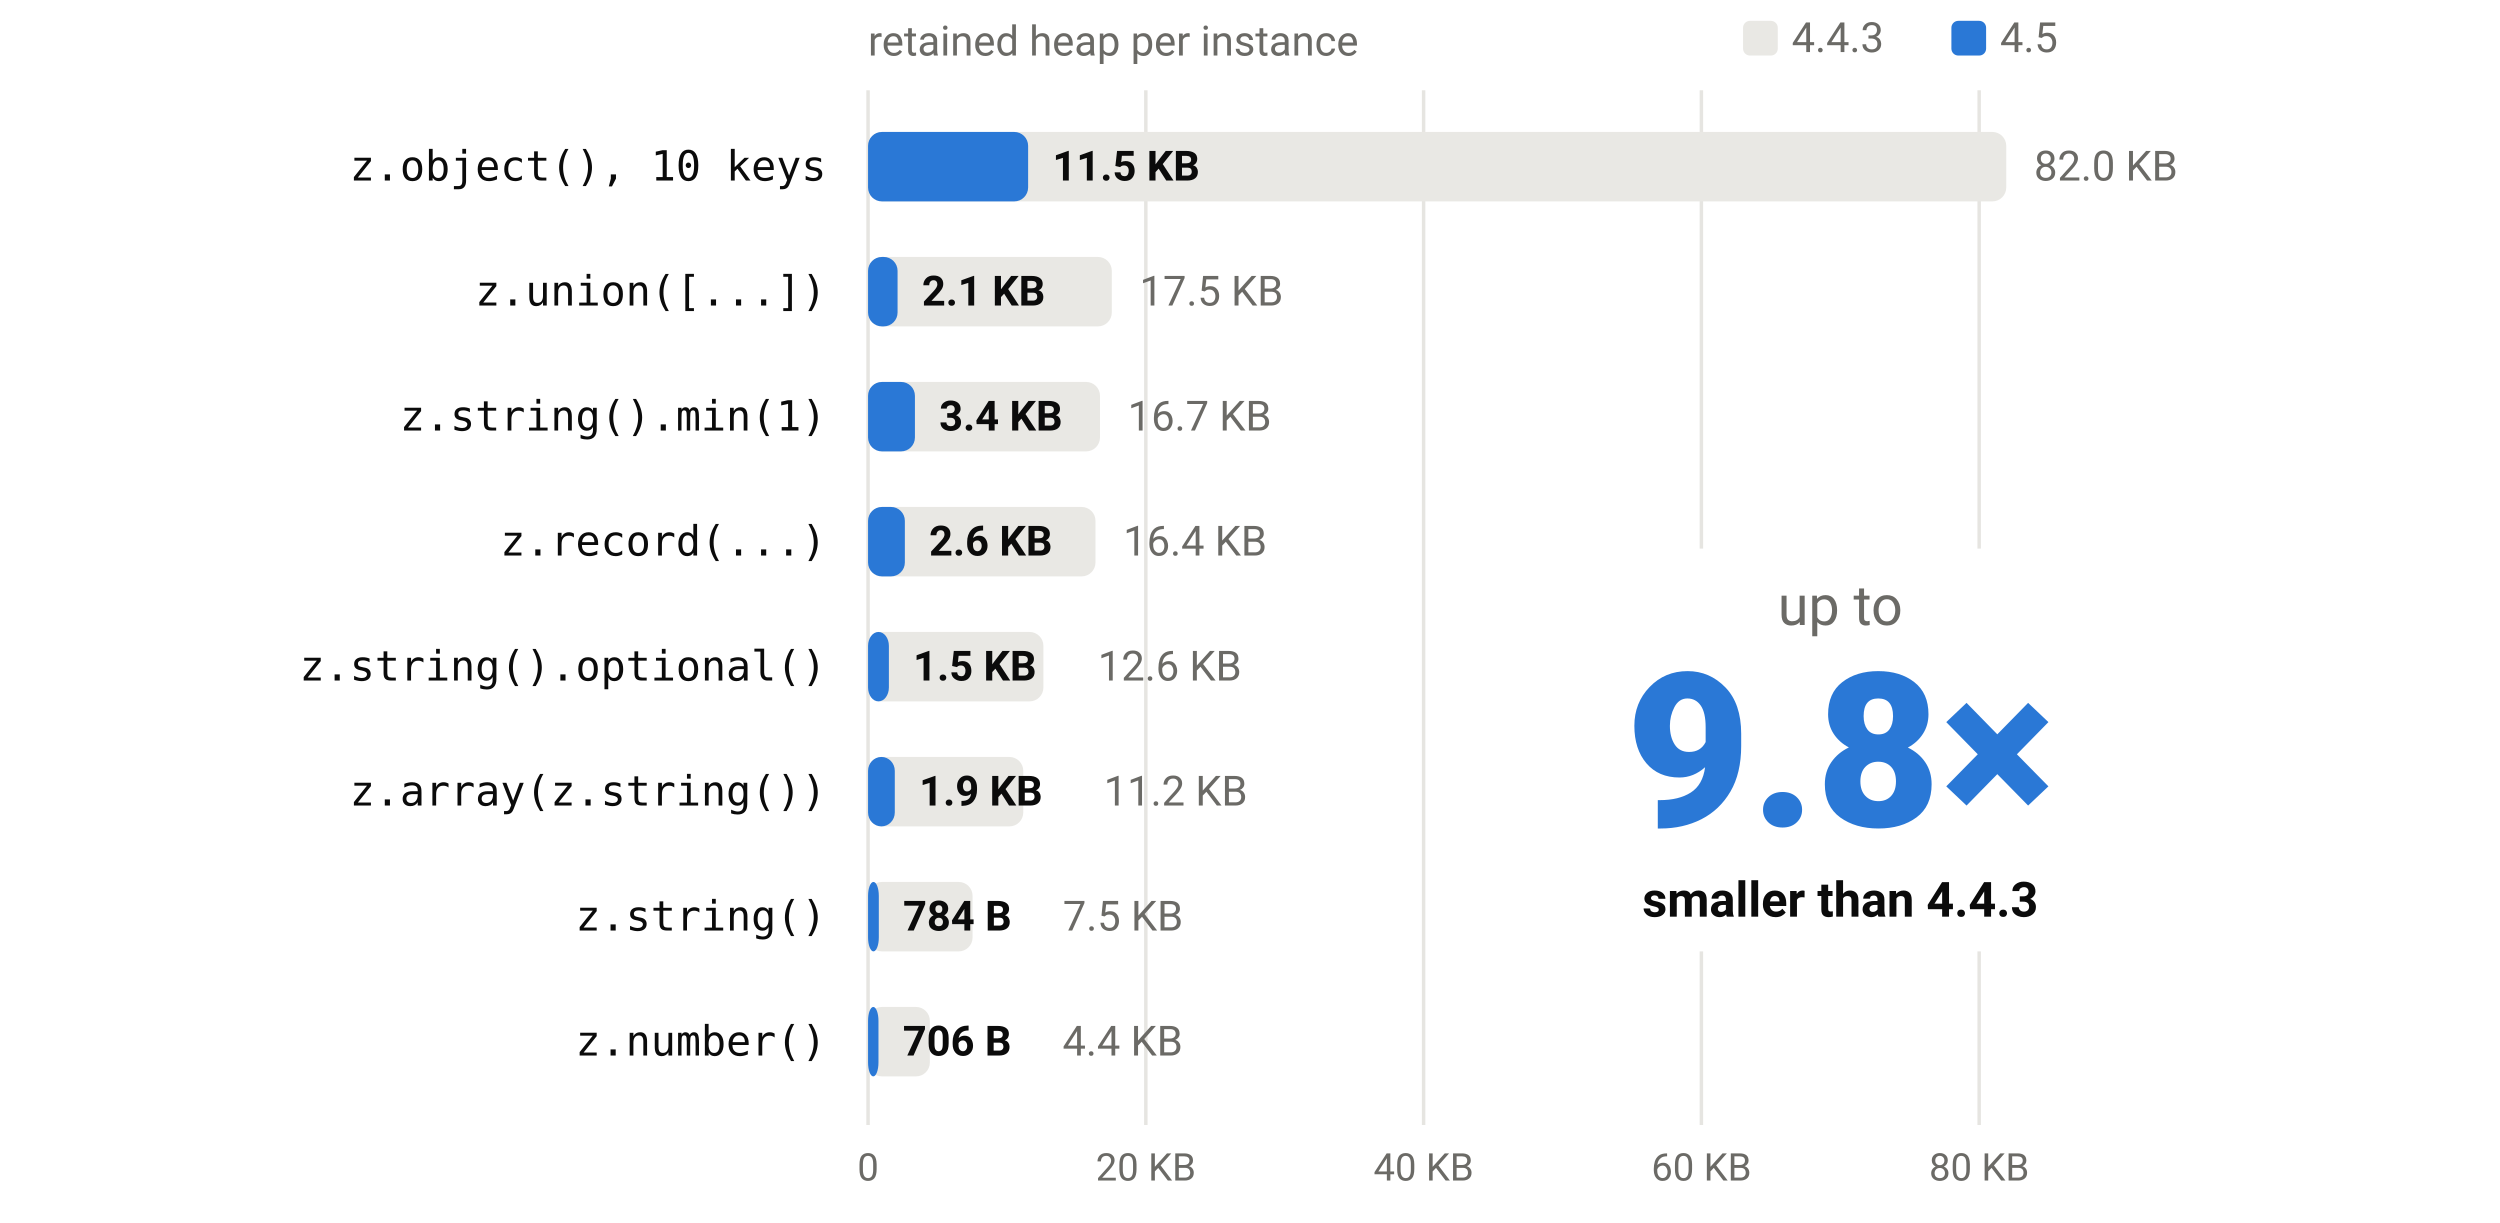
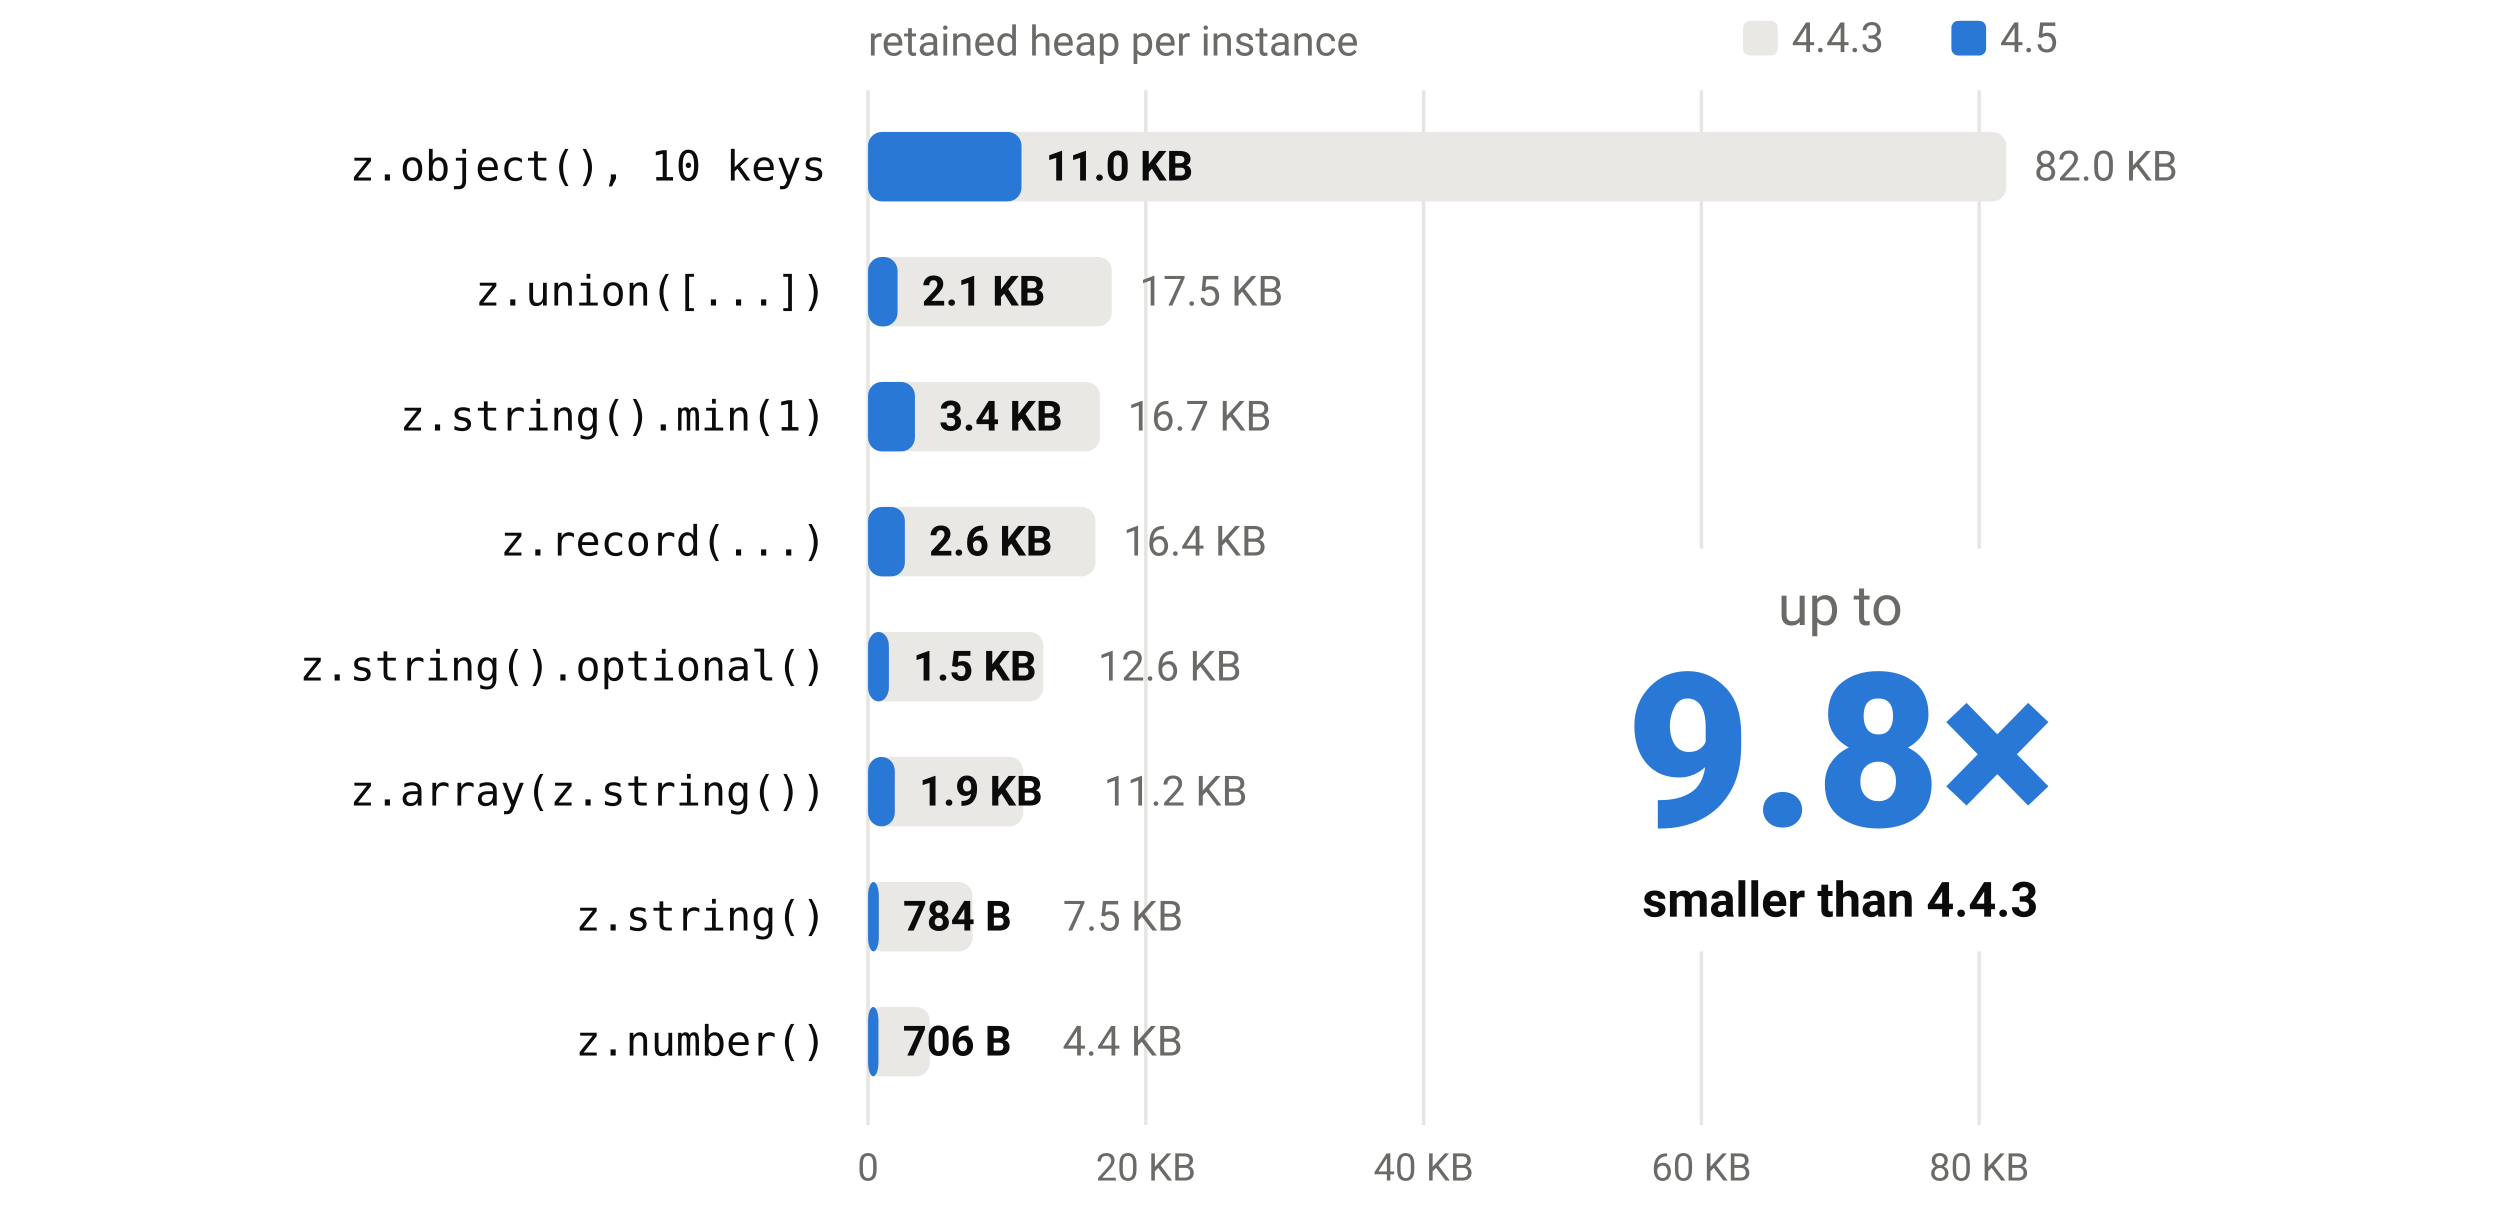
<svg xmlns="http://www.w3.org/2000/svg" width="720" height="352" viewBox="0 0 720 352" font-family="ui-sans-serif, system-ui, -apple-system, Segoe UI, Roboto, sans-serif" font-size="13">
  <text x="250" y="16" fill="#6b6a66" font-size="12">retained heap per instance</text>
  <rect x="502" y="6" width="10" height="10" rx="2" fill="#e9e8e4" />
  <text x="516" y="15" fill="#6b6a66" font-size="12">4.4.3</text>
  <rect x="562" y="6" width="10" height="10" rx="2" fill="#2a78d6" />
  <text x="576" y="15" fill="#6b6a66" font-size="12">4.5</text>
  <line x1="250.0" y1="26" x2="250.0" y2="324" stroke="#e6e5e1" stroke-width="1" />
  <text x="250.0" y="340" text-anchor="middle" fill="#6b6a66" font-size="11">0</text>
  <line x1="330.0" y1="26" x2="330.0" y2="324" stroke="#e6e5e1" stroke-width="1" />
  <text x="330.0" y="340" text-anchor="middle" fill="#6b6a66" font-size="11">20 KB</text>
  <line x1="410.0" y1="26" x2="410.0" y2="324" stroke="#e6e5e1" stroke-width="1" />
  <text x="410.0" y="340" text-anchor="middle" fill="#6b6a66" font-size="11">40 KB</text>
  <line x1="490.0" y1="26" x2="490.0" y2="158" stroke="#e6e5e1" stroke-width="1" />
  <line x1="490.0" y1="274" x2="490.0" y2="324" stroke="#e6e5e1" stroke-width="1" />
  <text x="490.0" y="340" text-anchor="middle" fill="#6b6a66" font-size="11">60 KB</text>
  <line x1="570.0" y1="26" x2="570.0" y2="158" stroke="#e6e5e1" stroke-width="1" />
  <line x1="570.0" y1="274" x2="570.0" y2="324" stroke="#e6e5e1" stroke-width="1" />
  <text x="570.0" y="340" text-anchor="middle" fill="#6b6a66" font-size="11">80 KB</text>
  <text x="238" y="52" text-anchor="end" fill="#0b0b0b" font-family="ui-monospace, SFMono-Regular, Menlo, monospace" font-size="12">z.object(), 10 keys</text>
  <rect x="250" y="38" width="327.8" height="20" rx="4" fill="#e9e8e4" />
-   <rect x="250" y="38" width="46.1" height="20" rx="4" fill="#2a78d6" />
-   <text x="303.125" y="52" fill="#0b0b0b" font-weight="700" font-size="12">11.5 KB</text>
+   <rect x="250" y="38" width="44.2" height="20" rx="4" fill="#2a78d6" />
+   <text x="301.188" y="52" fill="#0b0b0b" font-weight="700" font-size="12">11.0 KB</text>
  <text x="585.8" y="52" fill="#6b6a66" font-size="12">82.0 KB</text>
  <text x="238" y="88" text-anchor="end" fill="#0b0b0b" font-family="ui-monospace, SFMono-Regular, Menlo, monospace" font-size="12">z.union([...])</text>
  <rect x="250" y="74" width="70.2" height="20" rx="4" fill="#e9e8e4" />
  <rect x="250" y="74" width="8.5" height="20" rx="4" fill="#2a78d6" />
  <text x="265.5" y="88" fill="#0b0b0b" font-weight="700" font-size="12">2.1 KB</text>
  <text x="328.2" y="88" fill="#6b6a66" font-size="12">17.5 KB</text>
  <text x="238" y="124" text-anchor="end" fill="#0b0b0b" font-family="ui-monospace, SFMono-Regular, Menlo, monospace" font-size="12">z.string().min(1)</text>
  <rect x="250" y="110" width="66.8" height="20" rx="4" fill="#e9e8e4" />
  <rect x="250" y="110" width="13.5" height="20" rx="4" fill="#2a78d6" />
  <text x="270.484" y="124" fill="#0b0b0b" font-weight="700" font-size="12">3.4 KB</text>
  <text x="324.8" y="124" fill="#6b6a66" font-size="12">16.7 KB</text>
  <text x="238" y="160" text-anchor="end" fill="#0b0b0b" font-family="ui-monospace, SFMono-Regular, Menlo, monospace" font-size="12">z.record(...)</text>
  <rect x="250" y="146" width="65.5" height="20" rx="4" fill="#e9e8e4" />
  <rect x="250" y="146" width="10.6" height="20" rx="4" fill="#2a78d6" />
  <text x="267.566" y="160" fill="#0b0b0b" font-weight="700" font-size="12">2.6 KB</text>
  <text x="323.5" y="160" fill="#6b6a66" font-size="12">16.4 KB</text>
  <text x="238" y="196" text-anchor="end" fill="#0b0b0b" font-family="ui-monospace, SFMono-Regular, Menlo, monospace" font-size="12">z.string().optional()</text>
  <rect x="250" y="182" width="50.5" height="20" rx="4" fill="#e9e8e4" />
  <rect x="250" y="182" width="6.0" height="20" rx="4" fill="#2a78d6" />
  <text x="262.988" y="196" fill="#0b0b0b" font-weight="700" font-size="12">1.5 KB</text>
  <text x="316.2" y="196" fill="#6b6a66" font-size="12">12.6 KB</text>
  <text x="238" y="232" text-anchor="end" fill="#0b0b0b" font-family="ui-monospace, SFMono-Regular, Menlo, monospace" font-size="12">z.array(z.string())</text>
  <rect x="250" y="218" width="44.7" height="20" rx="4" fill="#e9e8e4" />
  <rect x="250" y="218" width="7.7" height="20" rx="4" fill="#2a78d6" />
  <text x="264.738" y="232" fill="#0b0b0b" font-weight="700" font-size="12">1.9 KB</text>
  <text x="317.9" y="232" fill="#6b6a66" font-size="12">11.2 KB</text>
  <text x="238" y="268" text-anchor="end" fill="#0b0b0b" font-family="ui-monospace, SFMono-Regular, Menlo, monospace" font-size="12">z.string()</text>
  <rect x="250" y="254" width="30.1" height="20" rx="4" fill="#e9e8e4" />
  <rect x="250" y="254" width="3.1" height="20" rx="4" fill="#2a78d6" />
  <text x="260.062" y="268" fill="#0b0b0b" font-weight="700" font-size="12">784 B</text>
  <text x="306.1" y="268" fill="#6b6a66" font-size="12">7.5 KB</text>
  <text x="238" y="304" text-anchor="end" fill="#0b0b0b" font-family="ui-monospace, SFMono-Regular, Menlo, monospace" font-size="12">z.number()</text>
  <rect x="250" y="290" width="17.8" height="20" rx="4" fill="#e9e8e4" />
  <rect x="250" y="290" width="3.0" height="20" rx="4" fill="#2a78d6" />
  <text x="260" y="304" fill="#0b0b0b" font-weight="700" font-size="12">706 B</text>
  <text x="306.0" y="304" fill="#6b6a66" font-size="12">4.4 KB</text>
  <text x="530" y="180" text-anchor="middle" fill="#6b6a66" font-size="16">up to</text>
  <text x="530" y="238" text-anchor="middle" fill="#2a78d6" font-weight="800" font-size="62">9.8×</text>
  <text x="530" y="264" text-anchor="middle" fill="#0b0b0b" font-weight="600" font-size="14">smaller than 4.4.3</text>
</svg>
